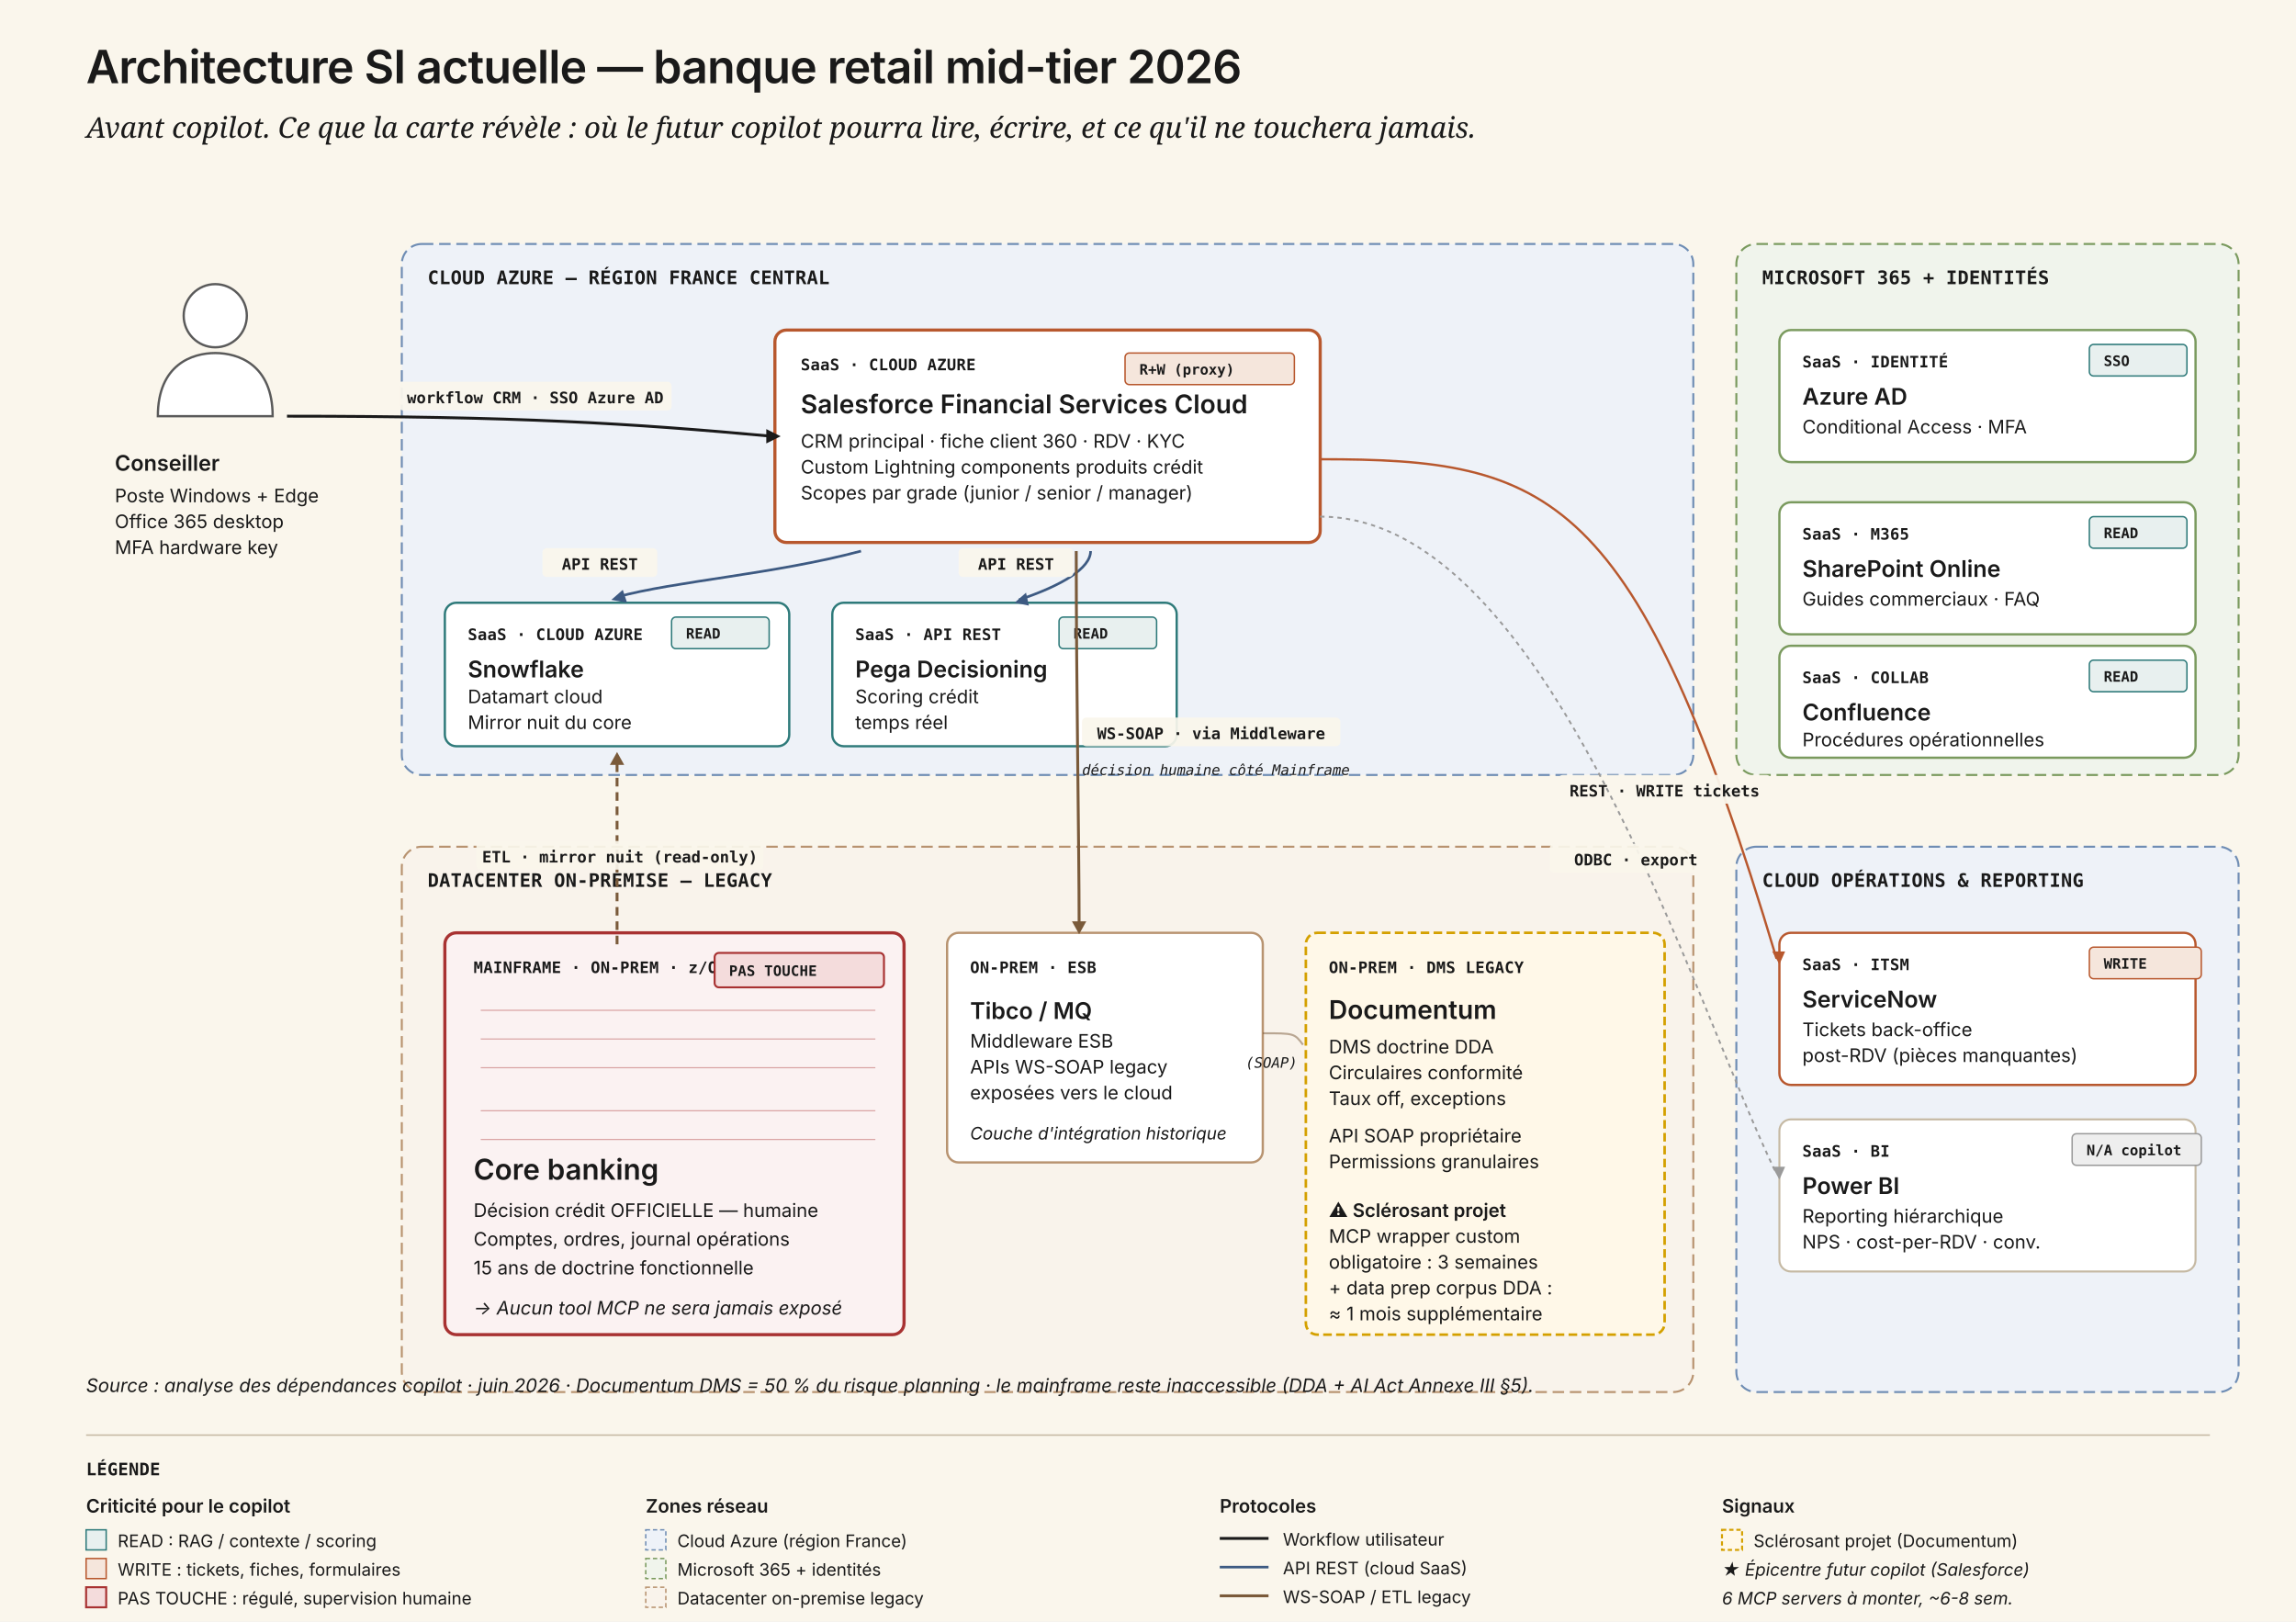
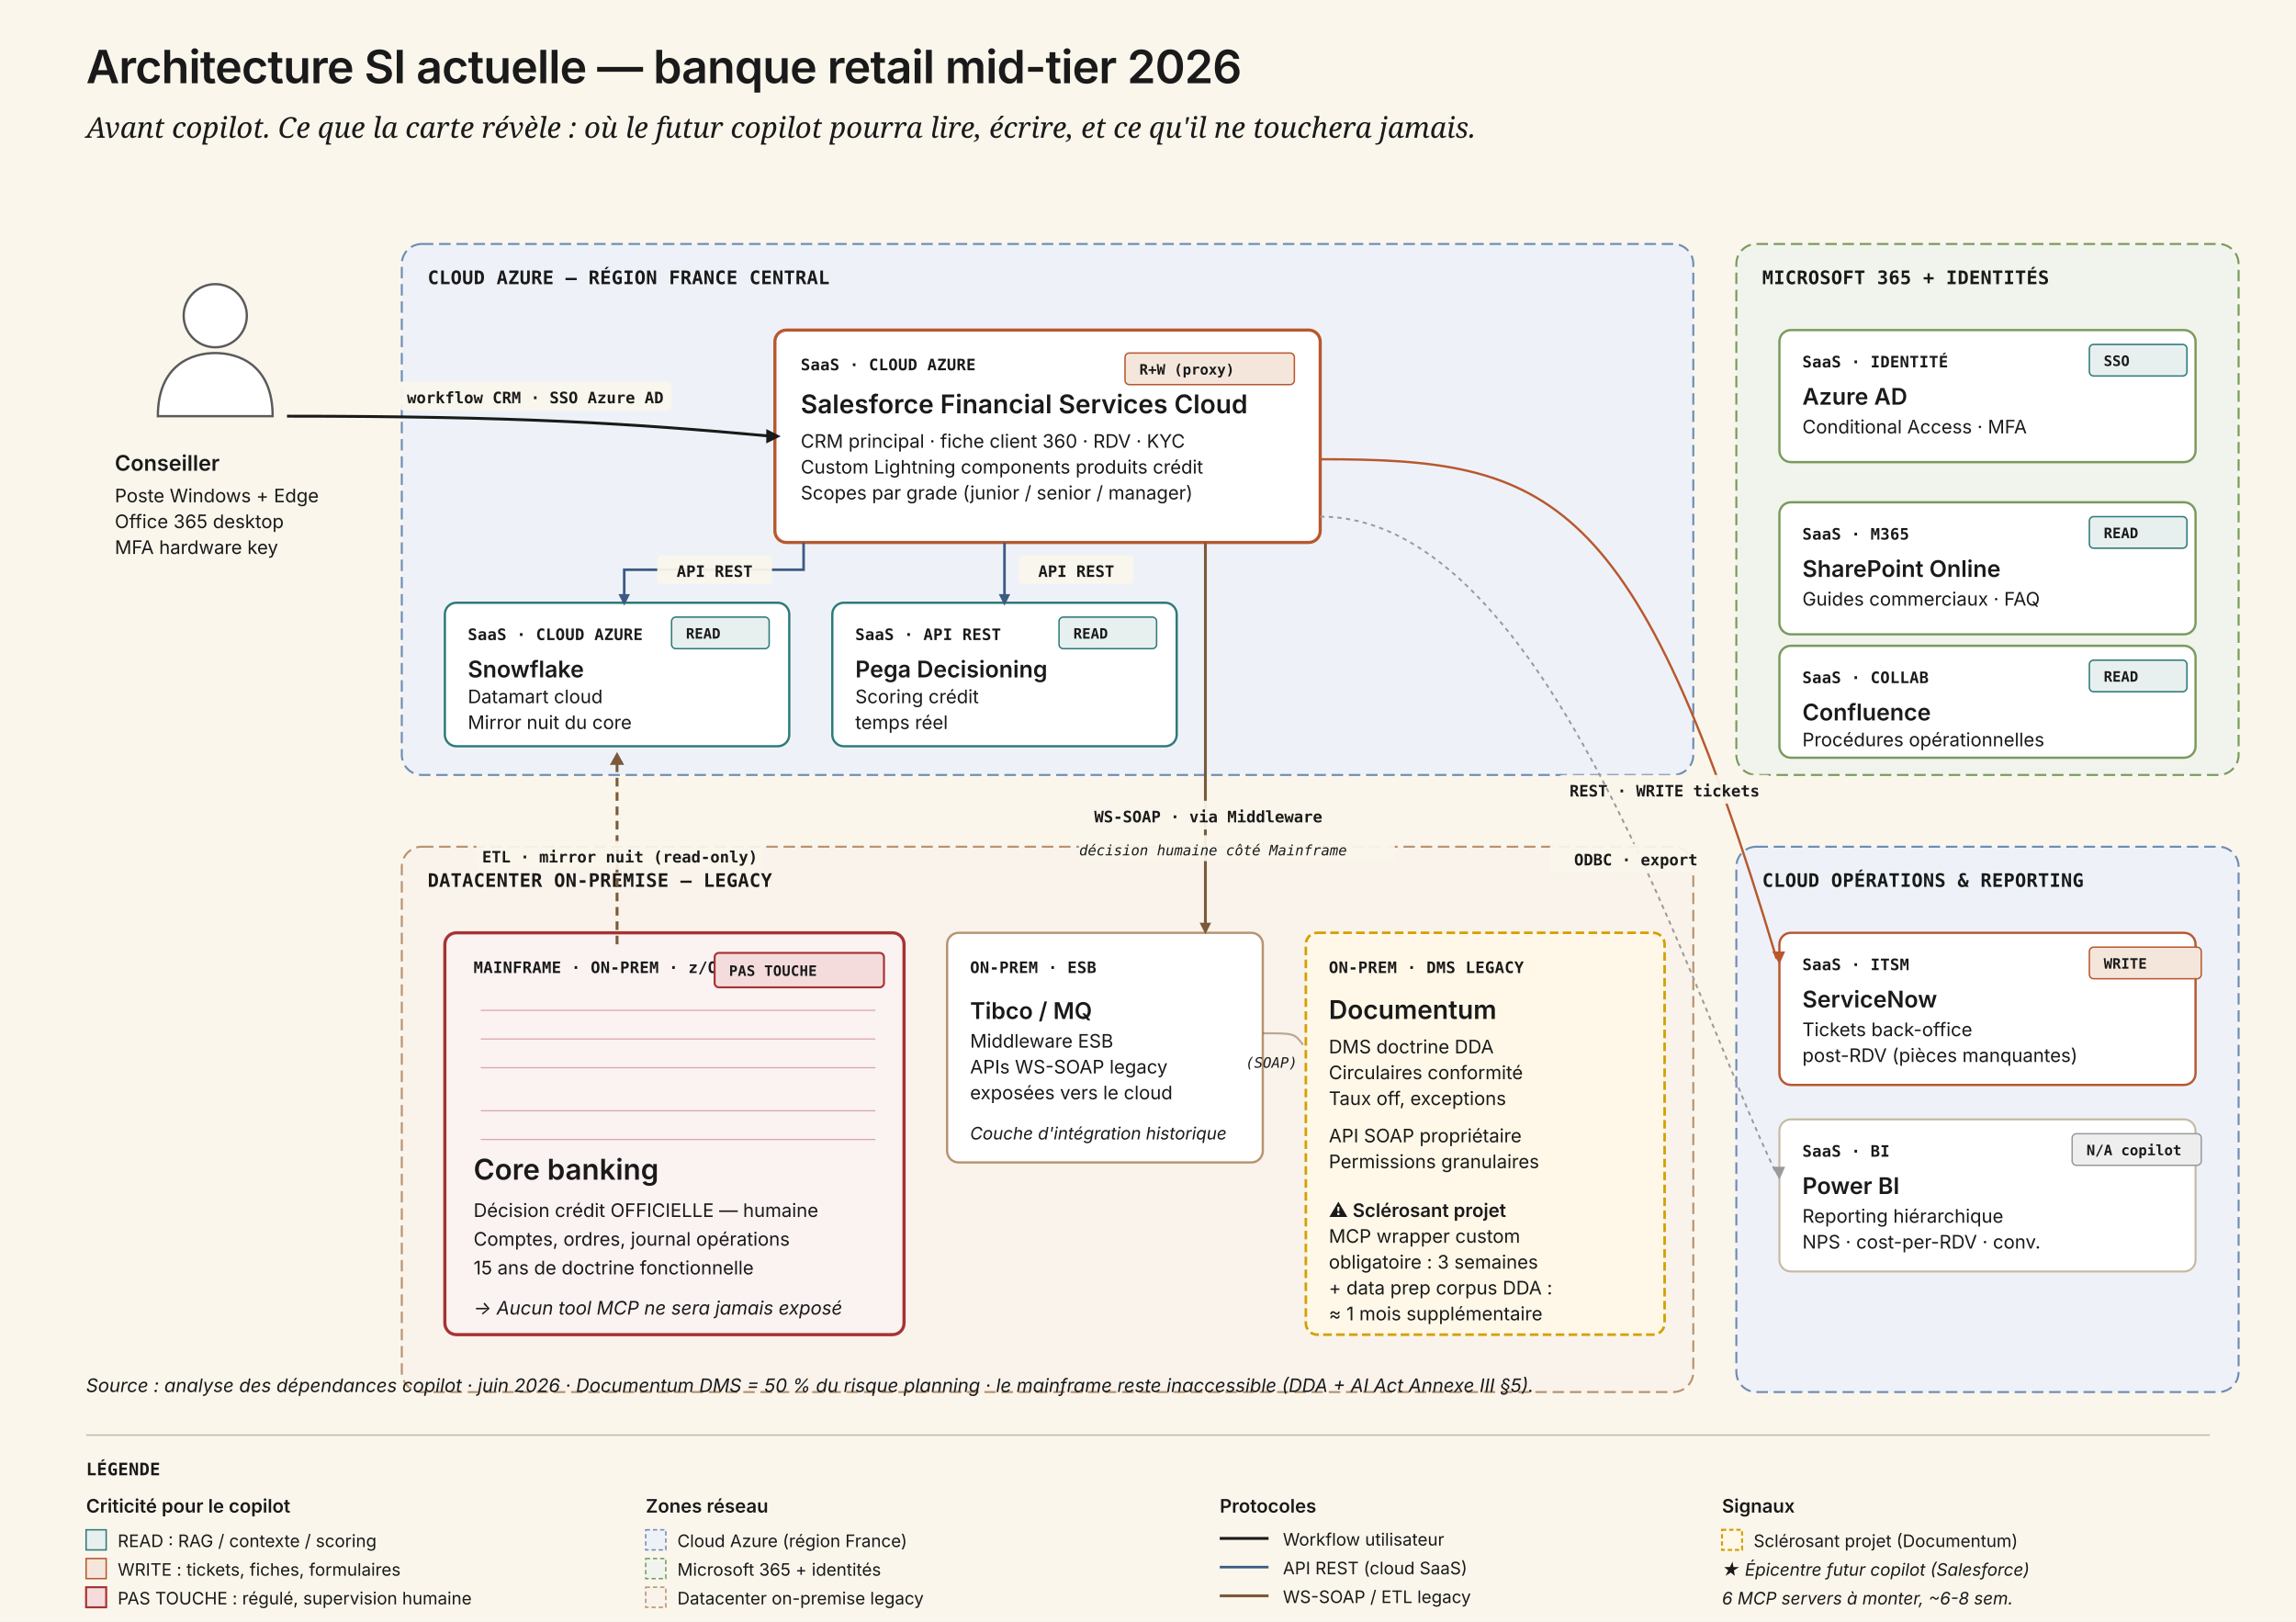
<svg xmlns="http://www.w3.org/2000/svg" viewBox="0 0 1600 1130" font-family="Inter, system-ui, sans-serif" fill="#1a1a1a">
  <style>
    .display { font-family: 'Fraunces', Georgia, serif; }
    .body    { font-family: 'Inter', system-ui, sans-serif; }
    .mono    { font-family: 'JetBrains Mono', ui-monospace, monospace; }
    text { fill: #1a1a1a; }
  </style>
  <rect width="1600" height="1130" fill="#faf6ec" />
  <text x="60" y="58" font-size="32" font-weight="600" letter-spacing="-0.5">
    Architecture SI actuelle — banque retail mid-tier 2026
  </text>
  <text x="60" y="96" class="display" font-size="20" font-style="italic" fill="#5a5a5a">
    Avant copilot. Ce que la carte révèle : où le futur copilot pourra lire, écrire, et ce qu'il ne touchera jamais.
  </text>
  <rect x="280" y="170" width="900" height="370" fill="#eef2f8" stroke="#6f8db4" stroke-width="1.4" stroke-dasharray="8 4" rx="14" />
  <text x="298" y="198" class="mono" font-size="13" font-weight="600" letter-spacing="0.18" fill="#3d5a82">CLOUD AZURE — RÉGION FRANCE CENTRAL</text>
  <rect x="1210" y="170" width="350" height="370" fill="#f0f4ec" stroke="#7a9a5e" stroke-width="1.4" stroke-dasharray="8 4" rx="14" />
  <text x="1228" y="198" class="mono" font-size="13" font-weight="600" letter-spacing="0.18" fill="#4d6635">MICROSOFT 365 + IDENTITÉS</text>
  <rect x="280" y="590" width="900" height="380" fill="#f9f3eb" stroke="#b89370" stroke-width="1.4" stroke-dasharray="8 4" rx="14" />
  <text x="298" y="618" class="mono" font-size="13" font-weight="600" letter-spacing="0.18" fill="#7a5a3a">DATACENTER ON-PREMISE — LEGACY</text>
  <rect x="1210" y="590" width="350" height="380" fill="#eef2f8" stroke="#6f8db4" stroke-width="1.4" stroke-dasharray="8 4" rx="14" />
  <text x="1228" y="618" class="mono" font-size="13" font-weight="600" letter-spacing="0.18" fill="#3d5a82">CLOUD OPÉRATIONS &amp; REPORTING</text>
  <g>
    <circle cx="150" cy="220" r="22" fill="#ffffff" stroke="#5a5a5a" stroke-width="1.6" />
    <path d="M 110 290 C 110 254, 134 246, 150 246 C 166 246, 190 254, 190 290 Z" fill="#ffffff" stroke="#5a5a5a" stroke-width="1.6" />
    <text x="80" y="328" font-size="15" font-weight="600" fill="#1a1a1a">Conseiller</text>
    <text x="80" y="350" font-size="13" fill="#5a5a5a">Poste Windows + Edge</text>
    <text x="80" y="368" font-size="13" fill="#5a5a5a">Office 365 desktop</text>
    <text x="80" y="386" font-size="13" fill="#5a5a5a">MFA hardware key</text>
  </g>
  <g>
    <rect x="540" y="230" width="380" height="148" fill="#ffffff" stroke="#b8582e" stroke-width="2.2" rx="8" />
    <text x="558" y="258" class="mono" font-size="11" font-weight="600" letter-spacing="0.16" fill="#b8582e">SaaS · CLOUD AZURE</text>
    <text x="558" y="288" font-size="18" font-weight="600">Salesforce Financial Services Cloud</text>
    <text x="558" y="312" font-size="13" fill="#5a5a5a">CRM principal · fiche client 360 · RDV · KYC</text>
    <text x="558" y="330" font-size="13" fill="#5a5a5a">Custom Lightning components produits crédit</text>
    <text x="558" y="348" font-size="13" fill="#5a5a5a">Scopes par grade (junior / senior / manager)</text>
    <rect x="784" y="246" width="118" height="22" fill="#f5e6dc" stroke="#b8582e" rx="3" />
    <text x="794" y="261" class="mono" font-size="10" font-weight="700" fill="#b8582e">R+W (proxy)</text>
  </g>
  <g>
    <rect x="310" y="420" width="240" height="100" fill="#ffffff" stroke="#2e7a7a" stroke-width="1.6" rx="8" />
    <text x="326" y="446" class="mono" font-size="11" font-weight="600" letter-spacing="0.16" fill="#2e7a7a">SaaS · CLOUD AZURE</text>
    <text x="326" y="472" font-size="16" font-weight="600">Snowflake</text>
    <text x="326" y="490" font-size="13" fill="#5a5a5a">Datamart cloud</text>
    <text x="326" y="508" font-size="13" fill="#5a5a5a">Mirror nuit du core</text>
    <rect x="468" y="430" width="68" height="22" fill="#e8f0ef" stroke="#2e7a7a" rx="3" />
    <text x="478" y="445" class="mono" font-size="10" font-weight="700" fill="#2e7a7a">READ</text>
  </g>
  <g>
    <rect x="580" y="420" width="240" height="100" fill="#ffffff" stroke="#2e7a7a" stroke-width="1.6" rx="8" />
    <text x="596" y="446" class="mono" font-size="11" font-weight="600" letter-spacing="0.16" fill="#2e7a7a">SaaS · API REST</text>
    <text x="596" y="472" font-size="16" font-weight="600">Pega Decisioning</text>
    <text x="596" y="490" font-size="13" fill="#5a5a5a">Scoring crédit</text>
    <text x="596" y="508" font-size="13" fill="#5a5a5a">temps réel</text>
    <rect x="738" y="430" width="68" height="22" fill="#e8f0ef" stroke="#2e7a7a" rx="3" />
    <text x="748" y="445" class="mono" font-size="10" font-weight="700" fill="#2e7a7a">READ</text>
  </g>
  <g>
    <rect x="1240" y="230" width="290" height="92" fill="#ffffff" stroke="#7a9a5e" stroke-width="1.6" rx="8" />
    <text x="1256" y="256" class="mono" font-size="11" font-weight="600" letter-spacing="0.16" fill="#4d6635">SaaS · IDENTITÉ</text>
    <text x="1256" y="282" font-size="16" font-weight="600">Azure AD</text>
    <text x="1256" y="302" font-size="13" fill="#5a5a5a">Conditional Access · MFA</text>
    <rect x="1456" y="240" width="68" height="22" fill="#e8f0ef" stroke="#2e7a7a" rx="3" />
    <text x="1466" y="255" class="mono" font-size="10" font-weight="700" fill="#2e7a7a">SSO</text>
  </g>
  <g>
    <rect x="1240" y="350" width="290" height="92" fill="#ffffff" stroke="#7a9a5e" stroke-width="1.6" rx="8" />
    <text x="1256" y="376" class="mono" font-size="11" font-weight="600" letter-spacing="0.16" fill="#4d6635">SaaS · M365</text>
    <text x="1256" y="402" font-size="16" font-weight="600">SharePoint Online</text>
    <text x="1256" y="422" font-size="13" fill="#5a5a5a">Guides commerciaux · FAQ</text>
    <rect x="1456" y="360" width="68" height="22" fill="#e8f0ef" stroke="#2e7a7a" rx="3" />
    <text x="1466" y="375" class="mono" font-size="10" font-weight="700" fill="#2e7a7a">READ</text>
  </g>
  <g>
    <rect x="1240" y="450" width="290" height="78" fill="#ffffff" stroke="#7a9a5e" stroke-width="1.6" rx="8" />
    <text x="1256" y="476" class="mono" font-size="11" font-weight="600" letter-spacing="0.16" fill="#4d6635">SaaS · COLLAB</text>
    <text x="1256" y="502" font-size="16" font-weight="600">Confluence</text>
    <text x="1256" y="520" font-size="13" fill="#5a5a5a">Procédures opérationnelles</text>
    <rect x="1456" y="460" width="68" height="22" fill="#e8f0ef" stroke="#2e7a7a" rx="3" />
    <text x="1466" y="475" class="mono" font-size="10" font-weight="700" fill="#2e7a7a">READ</text>
  </g>
  <g>
    <rect x="310" y="650" width="320" height="280" fill="#fbf2f2" stroke="#a83232" stroke-width="2.2" rx="8" />
    <line x1="335" y1="704" x2="610" y2="704" stroke="#a83232" stroke-width="0.8" opacity="0.4" />
    <line x1="335" y1="724" x2="610" y2="724" stroke="#a83232" stroke-width="0.8" opacity="0.4" />
    <line x1="335" y1="744" x2="610" y2="744" stroke="#a83232" stroke-width="0.8" opacity="0.4" />
    <line x1="335" y1="774" x2="610" y2="774" stroke="#a83232" stroke-width="0.8" opacity="0.4" />
    <line x1="335" y1="794" x2="610" y2="794" stroke="#a83232" stroke-width="0.8" opacity="0.4" />
    <text x="330" y="678" class="mono" font-size="11" font-weight="700" letter-spacing="0.18" fill="#a83232">MAINFRAME · ON-PREM · z/OS COBOL</text>
    <text x="330" y="822" font-size="20" font-weight="600" fill="#a83232">Core banking</text>
    <text x="330" y="848" font-size="13" fill="#5a5a5a">Décision crédit OFFICIELLE — humaine</text>
    <text x="330" y="868" font-size="13" fill="#5a5a5a">Comptes, ordres, journal opérations</text>
    <text x="330" y="888" font-size="13" fill="#5a5a5a">15 ans de doctrine fonctionnelle</text>
    <text x="330" y="916" font-size="13" font-style="italic" fill="#a83232">→ Aucun tool MCP ne sera jamais exposé</text>
    <rect x="498" y="664" width="118" height="24" fill="#f4dcdc" stroke="#a83232" stroke-width="1.4" rx="3" />
    <text x="508" y="680" class="mono" font-size="10" font-weight="700" letter-spacing="0.12" fill="#a83232">PAS TOUCHE</text>
  </g>
  <g>
    <rect x="660" y="650" width="220" height="160" fill="#ffffff" stroke="#b89370" stroke-width="1.6" rx="8" />
    <text x="676" y="678" class="mono" font-size="11" font-weight="600" letter-spacing="0.16" fill="#7a5a3a">ON-PREM · ESB</text>
    <text x="676" y="710" font-size="16" font-weight="600">Tibco / MQ</text>
    <text x="676" y="730" font-size="13" fill="#5a5a5a">Middleware ESB</text>
    <text x="676" y="748" font-size="13" fill="#5a5a5a">APIs WS-SOAP legacy</text>
    <text x="676" y="766" font-size="13" fill="#5a5a5a">exposées vers le cloud</text>
    <text x="676" y="794" font-size="12" font-style="italic" fill="#7a5a3a">Couche d'intégration historique</text>
  </g>
  <g>
    <rect x="910" y="650" width="250" height="280" fill="#fff8e8" stroke="#d4a000" stroke-width="1.8" stroke-dasharray="6 3" rx="8" />
    <text x="926" y="678" class="mono" font-size="11" font-weight="700" letter-spacing="0.18" fill="#8a6500">ON-PREM · DMS LEGACY</text>
    <text x="926" y="710" font-size="18" font-weight="600">Documentum</text>
    <text x="926" y="734" font-size="13" fill="#5a5a5a">DMS doctrine DDA</text>
    <text x="926" y="752" font-size="13" fill="#5a5a5a">Circulaires conformité</text>
    <text x="926" y="770" font-size="13" fill="#5a5a5a">Taux off, exceptions</text>
    <text x="926" y="796" font-size="13" fill="#5a5a5a">API SOAP propriétaire</text>
    <text x="926" y="814" font-size="13" fill="#5a5a5a">Permissions granulaires</text>
    <text x="926" y="848" font-size="13" font-weight="600" fill="#8a6500">⚠ Sclérosant projet</text>
    <text x="926" y="866" font-size="13" fill="#8a6500">MCP wrapper custom</text>
    <text x="926" y="884" font-size="13" fill="#8a6500">obligatoire : 3 semaines</text>
    <text x="926" y="902" font-size="13" fill="#8a6500">+ data prep corpus DDA :</text>
    <text x="926" y="920" font-size="13" fill="#8a6500">≈ 1 mois supplémentaire</text>
  </g>
  <g>
    <rect x="1240" y="650" width="290" height="106" fill="#ffffff" stroke="#b8582e" stroke-width="1.6" rx="8" />
    <text x="1256" y="676" class="mono" font-size="11" font-weight="600" letter-spacing="0.16" fill="#b8582e">SaaS · ITSM</text>
    <text x="1256" y="702" font-size="16" font-weight="600">ServiceNow</text>
    <text x="1256" y="722" font-size="13" fill="#5a5a5a">Tickets back-office</text>
    <text x="1256" y="740" font-size="13" fill="#5a5a5a">post-RDV (pièces manquantes)</text>
    <rect x="1456" y="660" width="78" height="22" fill="#f5e6dc" stroke="#b8582e" rx="3" />
    <text x="1466" y="675" class="mono" font-size="10" font-weight="700" fill="#b8582e">WRITE</text>
  </g>
  <g>
    <rect x="1240" y="780" width="290" height="106" fill="#ffffff" stroke="#c5b9a3" stroke-width="1.4" rx="8" />
    <text x="1256" y="806" class="mono" font-size="11" font-weight="600" letter-spacing="0.16" fill="#5a5a5a">SaaS · BI</text>
    <text x="1256" y="832" font-size="16" font-weight="600">Power BI</text>
    <text x="1256" y="852" font-size="13" fill="#5a5a5a">Reporting hiérarchique</text>
    <text x="1256" y="870" font-size="13" fill="#5a5a5a">NPS · cost-per-RDV · conv.</text>
    <rect x="1444" y="790" width="90" height="22" fill="#eee" stroke="#9a9a9a" rx="3" />
    <text x="1454" y="805" class="mono" font-size="10" font-weight="700" fill="#7a7a7a">N/A copilot</text>
  </g>
  <path d="M 200 290 C 360 290, 440 295, 538 304" fill="none" stroke="#1a1a1a" stroke-width="2" />
  <polygon points="544,304 534,299 534,309" fill="#1a1a1a" />
  <rect x="278" y="266" width="190" height="20" fill="#faf6ec" opacity="0.94" rx="3" />
  <text x="373" y="281" class="mono" font-size="11" font-weight="600" fill="#1a1a1a" text-anchor="middle">workflow CRM · SSO Azure AD</text>
-   <path d="M 600 384 C 540 400, 470 405, 430 416" fill="none" stroke="#3d5a82" stroke-width="1.8" />
-   <polygon points="426,418 434,411 437,420" fill="#3d5a82" />
-   <rect x="378" y="382" width="80" height="20" fill="#faf6ec" opacity="0.94" rx="3" />
-   <text x="418" y="397" class="mono" font-size="11" font-weight="600" fill="#3d5a82" text-anchor="middle">API REST</text>
-   <path d="M 760 384 C 760 396, 740 408, 710 418" fill="none" stroke="#3d5a82" stroke-width="1.8" />
-   <polygon points="707,420 715,413 717,422" fill="#3d5a82" />
-   <rect x="668" y="382" width="80" height="20" fill="#faf6ec" opacity="0.94" rx="3" />
-   <text x="708" y="397" class="mono" font-size="11" font-weight="600" fill="#3d5a82" text-anchor="middle">API REST</text>
+   <path d="M 560 378 L 560 397 L 435 397 L 435 415" fill="none" stroke="#3d5a82" stroke-width="1.8" />
+   <polygon points="435,422 431,414 439,414" fill="#3d5a82" />
+   <rect x="458" y="387" width="80" height="20" fill="#faf6ec" opacity="0.94" rx="3" />
+   <text x="498" y="402" class="mono" font-size="11" font-weight="600" fill="#3d5a82" text-anchor="middle">API REST</text>
+   <path d="M 700 378 L 700 415" fill="none" stroke="#3d5a82" stroke-width="1.8" />
+   <polygon points="700,422 696,414 704,414" fill="#3d5a82" />
+   <rect x="710" y="387" width="80" height="20" fill="#faf6ec" opacity="0.94" rx="3" />
+   <text x="750" y="402" class="mono" font-size="11" font-weight="600" fill="#3d5a82" text-anchor="middle">API REST</text>
  <path d="M 430 658 C 430 600, 430 540, 430 528" fill="none" stroke="#7a5a3a" stroke-width="2" stroke-dasharray="6 4" />
  <polygon points="430,524 425,533 435,533" fill="#7a5a3a" />
  <rect x="332" y="586" width="200" height="20" fill="#faf6ec" opacity="0.92" rx="3" />
  <text x="432" y="601" class="mono" font-size="11" font-weight="600" fill="#7a5a3a" text-anchor="middle">ETL · mirror nuit (read-only)</text>
-   <path d="M 750 384 C 750 480, 752 588, 752 645" fill="none" stroke="#7a5a3a" stroke-width="2" />
-   <polygon points="752,651 747,642 757,642" fill="#7a5a3a" />
-   <rect x="754" y="500" width="180" height="20" fill="#faf6ec" opacity="0.92" rx="3" />
-   <text x="844" y="515" class="mono" font-size="11" font-weight="600" fill="#7a5a3a" text-anchor="middle">WS-SOAP · via Middleware</text>
-   <text x="754" y="540" class="mono" font-size="10" font-style="italic" fill="#a83232">décision humaine côté Mainframe</text>
+   <path d="M 840 378 L 840 645" fill="none" stroke="#7a5a3a" stroke-width="2" />
+   <polygon points="840,651 836,643 844,643" fill="#7a5a3a" />
+   <rect x="752" y="558" width="180" height="20" fill="#faf6ec" opacity="0.94" rx="3" />
+   <text x="842" y="573" class="mono" font-size="11" font-weight="600" fill="#7a5a3a" text-anchor="middle">WS-SOAP · via Middleware</text>
+   <rect x="752" y="582" width="220" height="18" fill="#faf6ec" opacity="0.94" rx="3" />
+   <text x="752" y="596" class="mono" font-size="10" font-style="italic" fill="#a83232">décision humaine côté Mainframe</text>
  <path d="M 920 320 C 1080 320, 1140 340, 1238 668" fill="none" stroke="#b8582e" stroke-width="1.6" />
  <polygon points="1240,672 1235,663 1244,663" fill="#b8582e" />
  <rect x="1086" y="540" width="148" height="20" fill="#faf6ec" opacity="0.94" rx="3" />
  <text x="1160" y="555" class="mono" font-size="11" font-weight="600" fill="#b8582e" text-anchor="middle">REST · WRITE tickets</text>
  <path d="M 920 360 C 1080 360, 1180 700, 1238 818" fill="none" stroke="#9a9a9a" stroke-width="1.3" stroke-dasharray="3 3" />
  <polygon points="1240,822 1235,813 1244,813" fill="#9a9a9a" />
  <rect x="1080" y="588" width="120" height="20" fill="#faf6ec" opacity="0.92" rx="3" />
  <text x="1140" y="603" class="mono" font-size="11" font-weight="600" fill="#7a7a7a" text-anchor="middle">ODBC · export</text>
  <path d="M 880 720 C 902 720, 902 720, 908 728" fill="none" stroke="#7a5a3a" stroke-width="1.4" opacity="0.5" />
  <text x="868" y="744" class="mono" font-size="10" font-style="italic" fill="#8a8a8a">(SOAP)</text>
  <g>
    <line x1="60" y1="1000" x2="1540" y2="1000" stroke="#c5b9a3" stroke-width="1" />
    <text x="60" y="1028" class="mono" font-size="12" font-weight="700" letter-spacing="0.18" fill="#5a5a5a">LÉGENDE</text>
    <text x="60" y="1054" font-size="13" font-weight="600">Criticité pour le copilot</text>
    <rect x="60" y="1066" width="14" height="14" fill="#e8f0ef" stroke="#2e7a7a" />
    <text x="82" y="1078" font-size="12" fill="#1a1a1a">READ : RAG / contexte / scoring</text>
    <rect x="60" y="1086" width="14" height="14" fill="#f5e6dc" stroke="#b8582e" />
    <text x="82" y="1098" font-size="12" fill="#1a1a1a">WRITE : tickets, fiches, formulaires</text>
    <rect x="60" y="1106" width="14" height="14" fill="#f4dcdc" stroke="#a83232" stroke-width="1.4" />
    <text x="82" y="1118" font-size="12" fill="#1a1a1a">PAS TOUCHE : régulé, supervision humaine</text>
    <text x="450" y="1054" font-size="13" font-weight="600">Zones réseau</text>
    <rect x="450" y="1066" width="14" height="14" fill="#eef2f8" stroke="#6f8db4" stroke-dasharray="3 2" />
    <text x="472" y="1078" font-size="12" fill="#1a1a1a">Cloud Azure (région France)</text>
    <rect x="450" y="1086" width="14" height="14" fill="#f0f4ec" stroke="#7a9a5e" stroke-dasharray="3 2" />
    <text x="472" y="1098" font-size="12" fill="#1a1a1a">Microsoft 365 + identités</text>
    <rect x="450" y="1106" width="14" height="14" fill="#f9f3eb" stroke="#b89370" stroke-dasharray="3 2" />
    <text x="472" y="1118" font-size="12" fill="#1a1a1a">Datacenter on-premise legacy</text>
    <text x="850" y="1054" font-size="13" font-weight="600">Protocoles</text>
    <line x1="850" y1="1072" x2="884" y2="1072" stroke="#1a1a1a" stroke-width="2" />
    <text x="894" y="1077" font-size="12" fill="#1a1a1a">Workflow utilisateur</text>
    <line x1="850" y1="1092" x2="884" y2="1092" stroke="#3d5a82" stroke-width="1.8" />
    <text x="894" y="1097" font-size="12" fill="#1a1a1a">API REST (cloud SaaS)</text>
    <line x1="850" y1="1112" x2="884" y2="1112" stroke="#7a5a3a" stroke-width="2" />
    <text x="894" y="1117" font-size="12" fill="#1a1a1a">WS-SOAP / ETL legacy</text>
    <text x="1200" y="1054" font-size="13" font-weight="600">Signaux</text>
    <rect x="1200" y="1066" width="14" height="14" fill="#fff8e8" stroke="#d4a000" stroke-width="1.4" stroke-dasharray="3 2" />
    <text x="1222" y="1078" font-size="12" fill="#1a1a1a">Sclérosant projet (Documentum)</text>
    <text x="1200" y="1098" font-size="12" font-style="italic" fill="#b8582e">★ Épicentre futur copilot (Salesforce)</text>
    <text x="1200" y="1118" font-size="12" font-style="italic" fill="#8a8a8a">6 MCP servers à monter, ~6-8 sem.</text>
  </g>
  <text x="60" y="970" font-size="13" font-style="italic" fill="#8a8a8a">
    Source : analyse des dépendances copilot · juin 2026 · Documentum DMS = 50 % du risque planning · le mainframe reste inaccessible (DDA + AI Act Annexe III §5).
  </text>
</svg>
